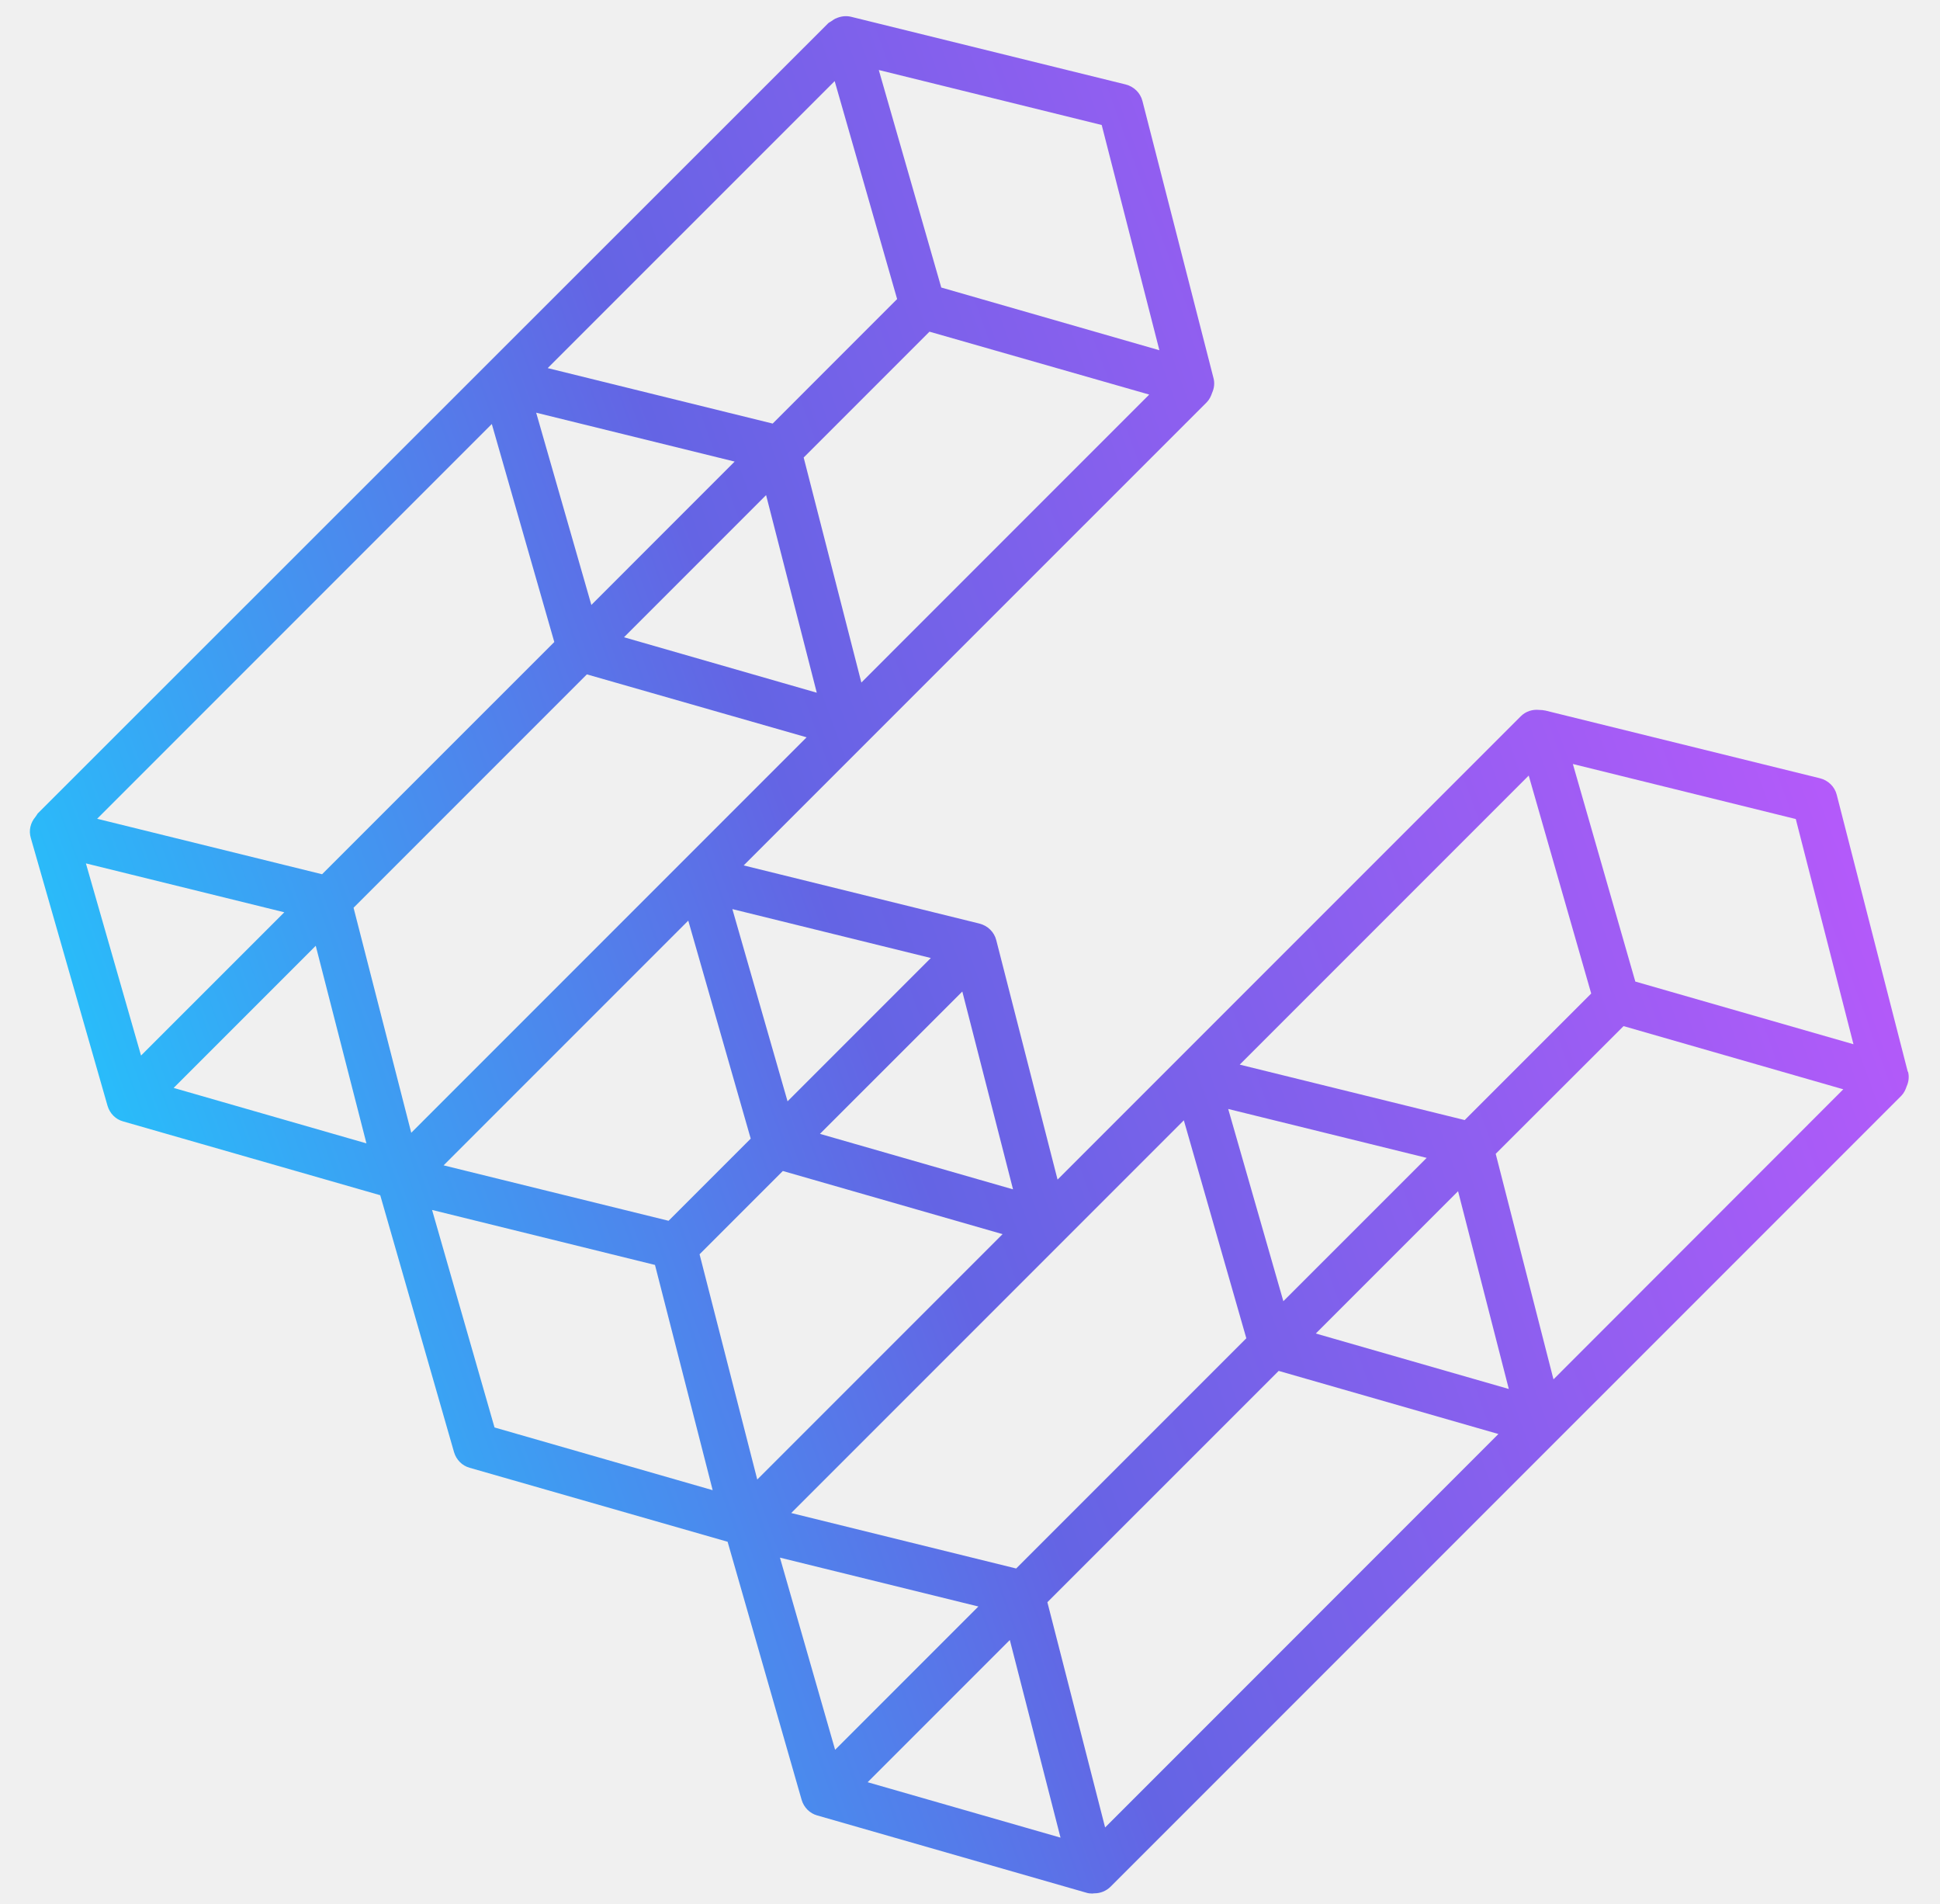
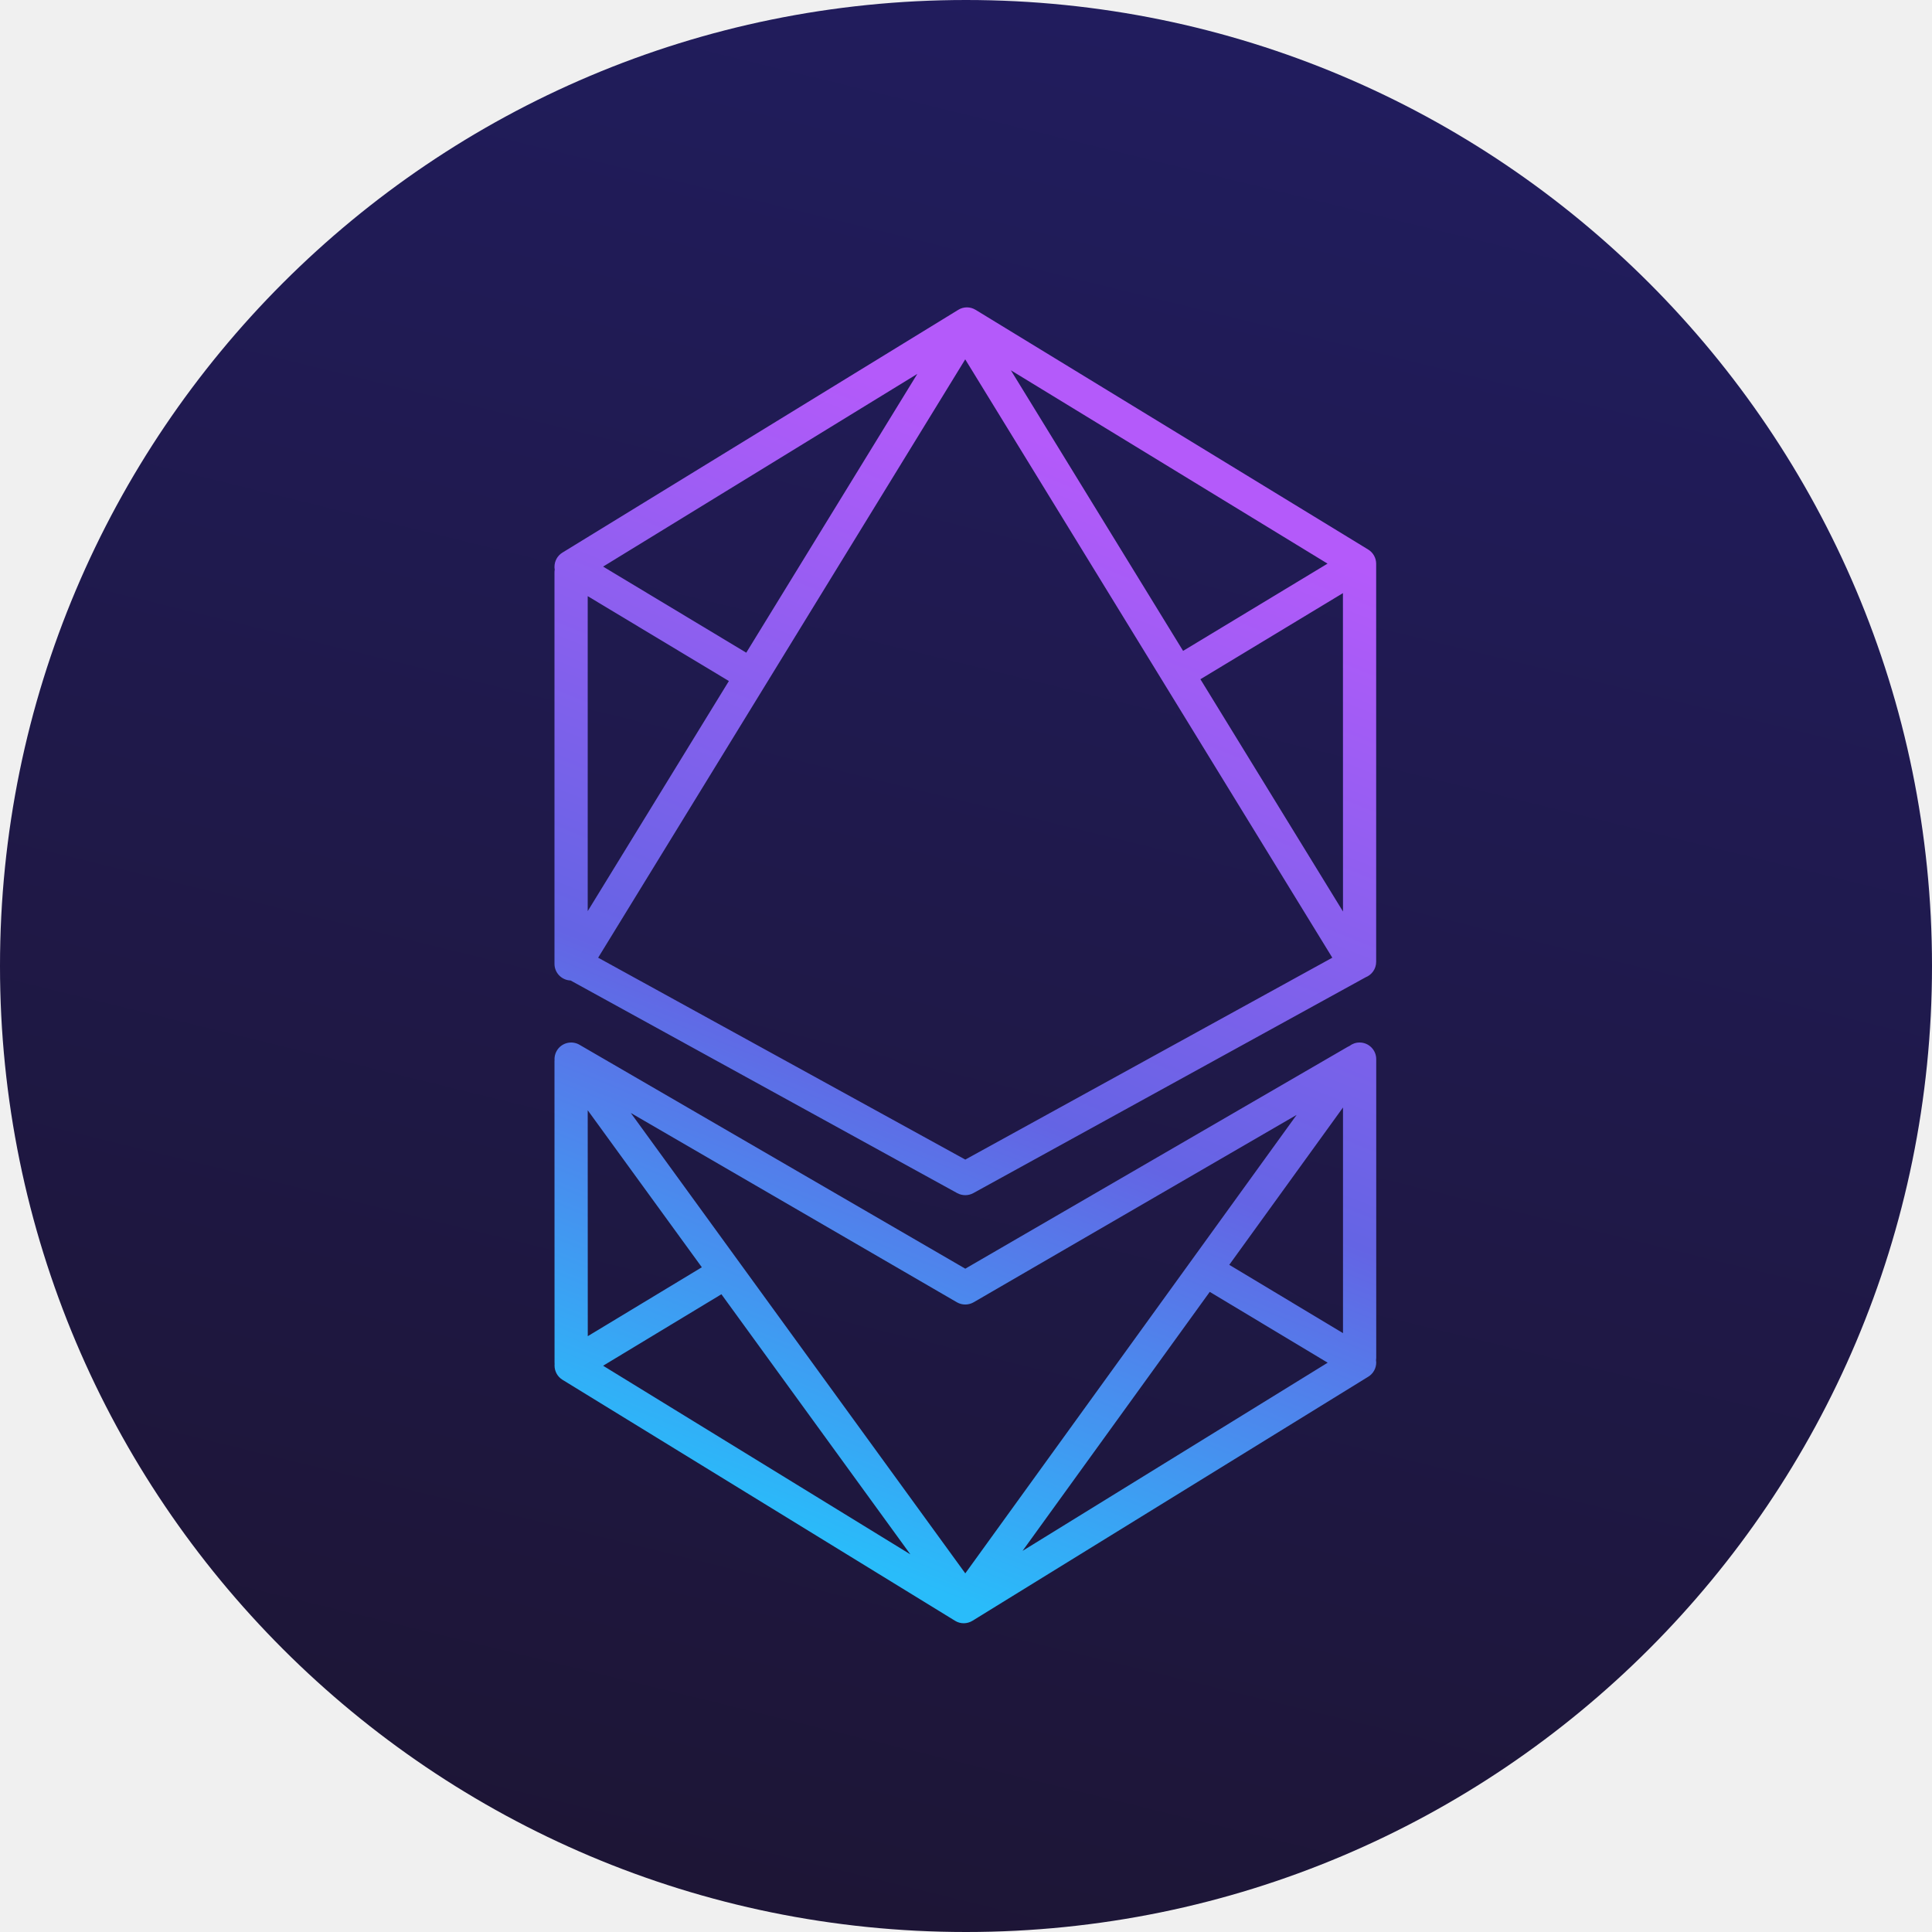
- <svg xmlns="http://www.w3.org/2000/svg" width="53" height="52" viewBox="0 0 53 52" fill="none">
-   <path d="M52.12 29.275L50.179 21.708C50.123 21.485 49.944 21.312 49.721 21.257L42.222 19.408C42.166 19.396 42.104 19.39 42.049 19.39C41.869 19.371 41.684 19.427 41.548 19.563L28.892 32.218L27.217 25.677C27.161 25.455 26.982 25.282 26.759 25.226L20.317 23.637L32.967 10.988C33.041 10.913 33.084 10.821 33.115 10.728C33.171 10.604 33.189 10.462 33.152 10.326L31.211 2.759C31.155 2.536 30.976 2.363 30.753 2.307L23.254 0.459C23.106 0.422 22.957 0.446 22.827 0.508H22.821C22.784 0.527 22.753 0.552 22.716 0.576C22.685 0.601 22.642 0.613 22.617 0.644L1.028 22.221C1.028 22.221 0.991 22.283 0.966 22.314C0.83 22.475 0.781 22.685 0.842 22.889L2.938 30.203C3 30.413 3.161 30.574 3.365 30.629L10.388 32.645L12.404 39.662C12.466 39.872 12.626 40.033 12.83 40.089L19.878 42.11L21.9 49.158C21.962 49.368 22.123 49.529 22.327 49.585L29.671 51.693C29.727 51.712 29.789 51.718 29.845 51.718C29.857 51.718 29.869 51.712 29.888 51.712C29.888 51.712 29.894 51.712 29.9 51.712C30.061 51.712 30.222 51.65 30.345 51.526L51.941 29.931C52.015 29.857 52.058 29.764 52.089 29.671C52.145 29.547 52.163 29.405 52.126 29.269L52.12 29.275ZM42.438 37.665L40.862 31.514L44.355 28.026L50.358 29.752L42.444 37.671L42.438 37.665ZM30.191 49.913L28.614 43.761L34.933 37.443L40.936 39.167L30.191 49.913ZM35.062 35.544L33.554 30.289L38.976 31.625L35.062 35.538V35.544ZM39.835 32.54L41.22 37.937L35.947 36.422L39.835 32.534V32.54ZM40.015 30.592L33.869 29.078L41.764 21.183L43.471 27.136L40.015 30.592ZM32.342 30.599L34.049 36.552L27.761 42.84L21.616 41.325L32.342 30.599ZM49.06 22.37L50.636 28.521L44.676 26.809L42.97 20.867L49.06 22.37ZM20.688 40.41L19.112 34.258L21.387 31.983L27.39 33.708L20.688 40.41ZM21.517 30.085L20.008 24.83L25.43 26.166L21.517 30.079V30.085ZM27.674 32.484L22.401 30.969L26.29 27.081L27.674 32.478V32.484ZM20.509 31.099L18.265 33.343L12.119 31.829L18.803 25.145L20.509 31.099ZM13.436 11.581L15.143 17.535L8.799 23.878L2.654 22.363L13.436 11.581ZM22.803 2.215L24.509 8.168L21.109 11.569L14.963 10.054L22.803 2.215ZM23.532 18.642L21.956 12.496L25.393 9.059L31.396 10.777L23.532 18.642ZM16.157 16.527L14.648 11.272L20.07 12.607L16.157 16.521V16.527ZM20.929 13.522L22.314 18.92L17.047 17.405L20.936 13.516L20.929 13.522ZM16.033 18.419L22.036 20.138L11.235 30.939L9.659 24.793L16.033 18.419ZM30.098 3.414L31.674 9.566L25.715 7.853L24.008 1.912L30.098 3.414ZM2.345 23.581L7.767 24.917L3.853 28.83L2.345 23.575V23.581ZM4.737 29.721L8.626 25.832L10.011 31.229L4.744 29.714L4.737 29.721ZM13.51 38.988L11.804 33.047L17.894 34.549L19.47 40.701L13.51 38.988ZM21.306 42.543L26.729 43.878L22.815 47.792L21.306 42.537V42.543ZM23.699 48.682L27.588 44.793L28.973 50.191L23.699 48.676V48.682Z" fill="url(#paint0_linear_5570_4204)" />
+ <svg xmlns="http://www.w3.org/2000/svg" width="30" height="30" viewBox="0 0 30 30" fill="none">
+   <g clip-path="url(#clip0_1418_345)">
+     <path d="M30 15C30 6.716 23.284 0 15 0C6.716 0 0 6.716 0 15C0 23.284 6.716 30 15 30C23.284 30 30 23.284 30 15Z" fill="url(#paint0_linear_1418_345)" />
+     <path fill-rule="evenodd" clip-rule="evenodd" d="M21.367 21.122C21.369 21.133 21.37 21.145 21.37 21.156C21.37 21.246 21.324 21.33 21.247 21.377L15.101 25.167C15.018 25.218 14.913 25.219 14.831 25.168L8.734 21.425C8.657 21.378 8.611 21.294 8.611 21.204C8.611 21.196 8.611 21.188 8.612 21.181C8.611 21.172 8.611 21.164 8.611 21.156L8.61 16.48C8.61 16.474 8.611 16.468 8.611 16.463C8.607 16.395 8.629 16.327 8.677 16.273C8.759 16.183 8.893 16.162 8.998 16.223L14.989 19.7L20.924 16.257C20.934 16.251 20.944 16.246 20.954 16.242C20.998 16.208 21.052 16.188 21.112 16.188C21.254 16.188 21.37 16.304 21.37 16.446L21.37 21.085C21.37 21.098 21.369 21.11 21.367 21.122ZM9.127 20.748L10.898 19.678L9.126 17.24L9.127 20.748ZM11.202 20.097C10.711 20.394 9.365 21.207 9.365 21.207L14.136 24.136L11.202 20.097ZM15.878 24.082L20.616 21.16L18.785 20.06L15.878 24.082ZM19.088 19.64L20.854 20.701L20.854 17.197L19.088 19.64ZM14.859 20.222L9.795 17.282L14.989 24.431L20.134 17.312L15.118 20.222C15.038 20.268 14.939 20.268 14.859 20.222ZM8.86 15.225C8.721 15.22 8.61 15.106 8.61 14.967L8.61 8.889C8.61 8.874 8.611 8.859 8.614 8.844C8.611 8.83 8.61 8.816 8.61 8.802C8.61 8.712 8.656 8.628 8.733 8.581L14.88 4.811C14.962 4.76 15.066 4.76 15.149 4.811L21.245 8.533C21.322 8.58 21.369 8.664 21.369 8.754C21.369 8.758 21.369 8.761 21.369 8.765C21.369 8.769 21.369 8.773 21.369 8.777L21.369 14.935C21.369 15.044 21.302 15.137 21.206 15.175L15.113 18.527C15.036 18.569 14.942 18.569 14.864 18.527L8.86 15.225ZM9.126 9.257L9.126 14.148L11.318 10.575L9.126 9.257ZM20.853 9.21L18.64 10.547L20.854 14.154L20.853 9.21ZM18.371 10.107C18.938 9.764 20.614 8.752 20.614 8.752L15.697 5.75L18.371 10.107ZM14.244 5.806L9.365 8.798L11.588 10.135L14.244 5.806ZM9.288 14.871L14.989 18.006L20.688 14.871L14.988 5.58L9.288 14.871Z" fill="url(#paint1_linear_1418_345)" />
+   </g>
  <defs>
-     <linearGradient id="paint0_linear_5570_4204" x1="4.373" y1="34.129" x2="48.819" y2="17.949" gradientUnits="userSpaceOnUse">
+     <linearGradient id="paint0_linear_1418_345" x1="18.989" y1="-1.501" x2="11.089" y2="30.687" gradientUnits="userSpaceOnUse">
+       <stop stop-color="#211D60" />
+       <stop offset="1" stop-color="#1D1534" />
+     </linearGradient>
+     <linearGradient id="paint1_linear_1418_345" x1="14.895" y1="24.849" x2="21.252" y2="8.884" gradientUnits="userSpaceOnUse">
      <stop stop-color="#29BCFA" />
      <stop offset="0.43" stop-color="#6464E4" />
      <stop offset="1" stop-color="#B45AFA" />
    </linearGradient>
+     <clipPath id="clip0_1418_345">
+       <rect width="30" height="30" fill="white" />
+     </clipPath>
  </defs>
</svg>
